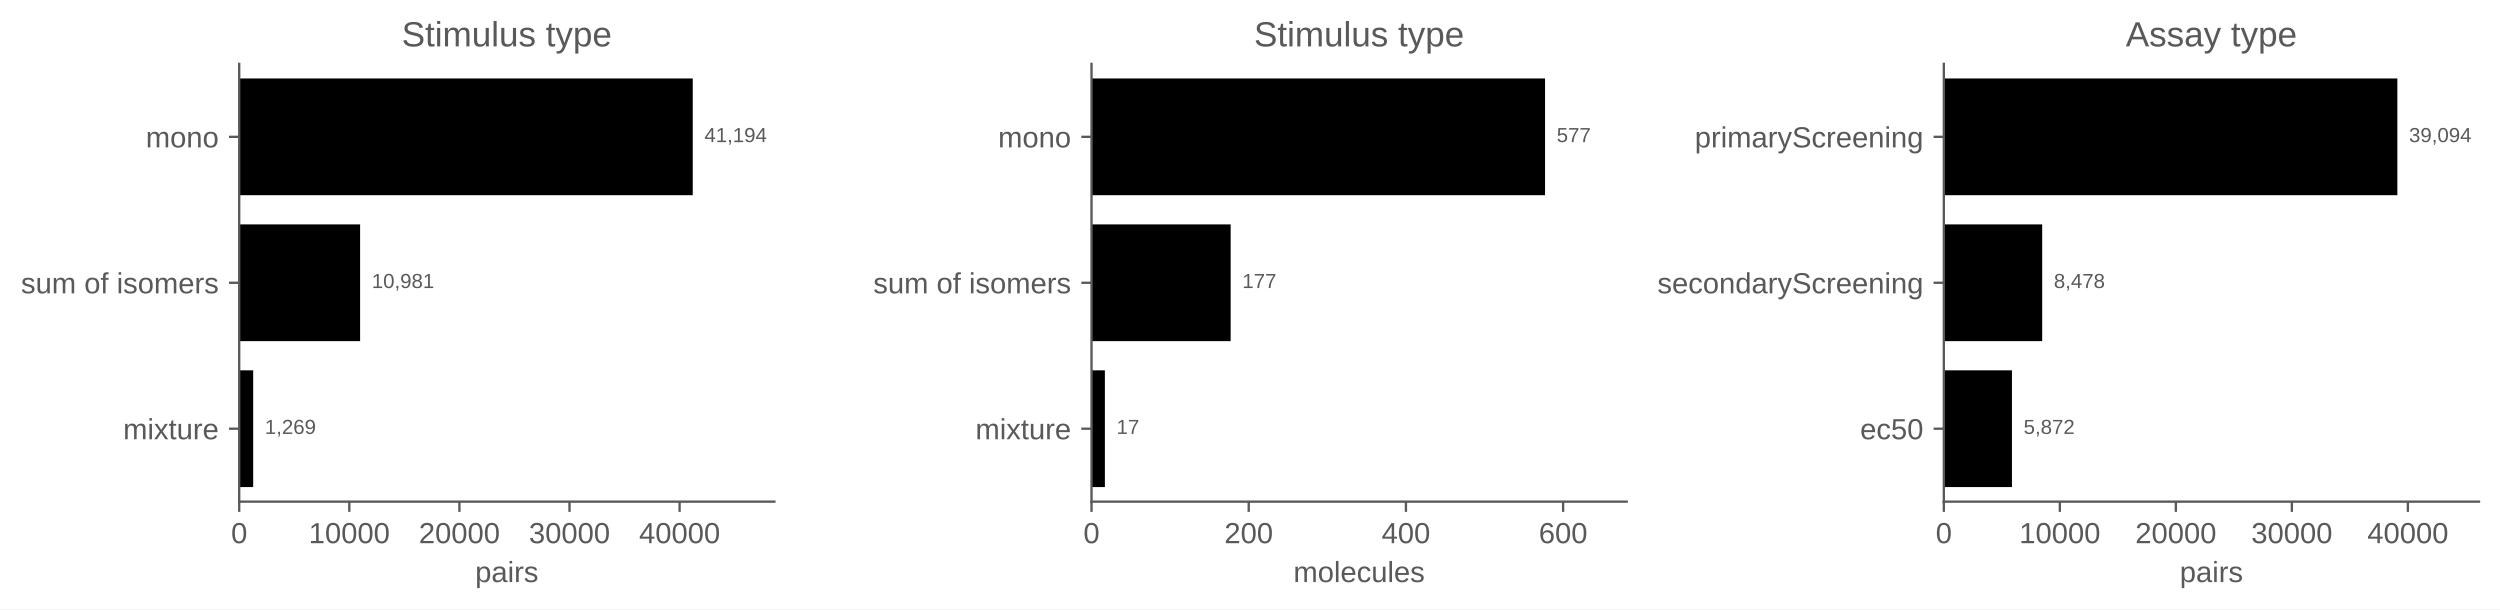
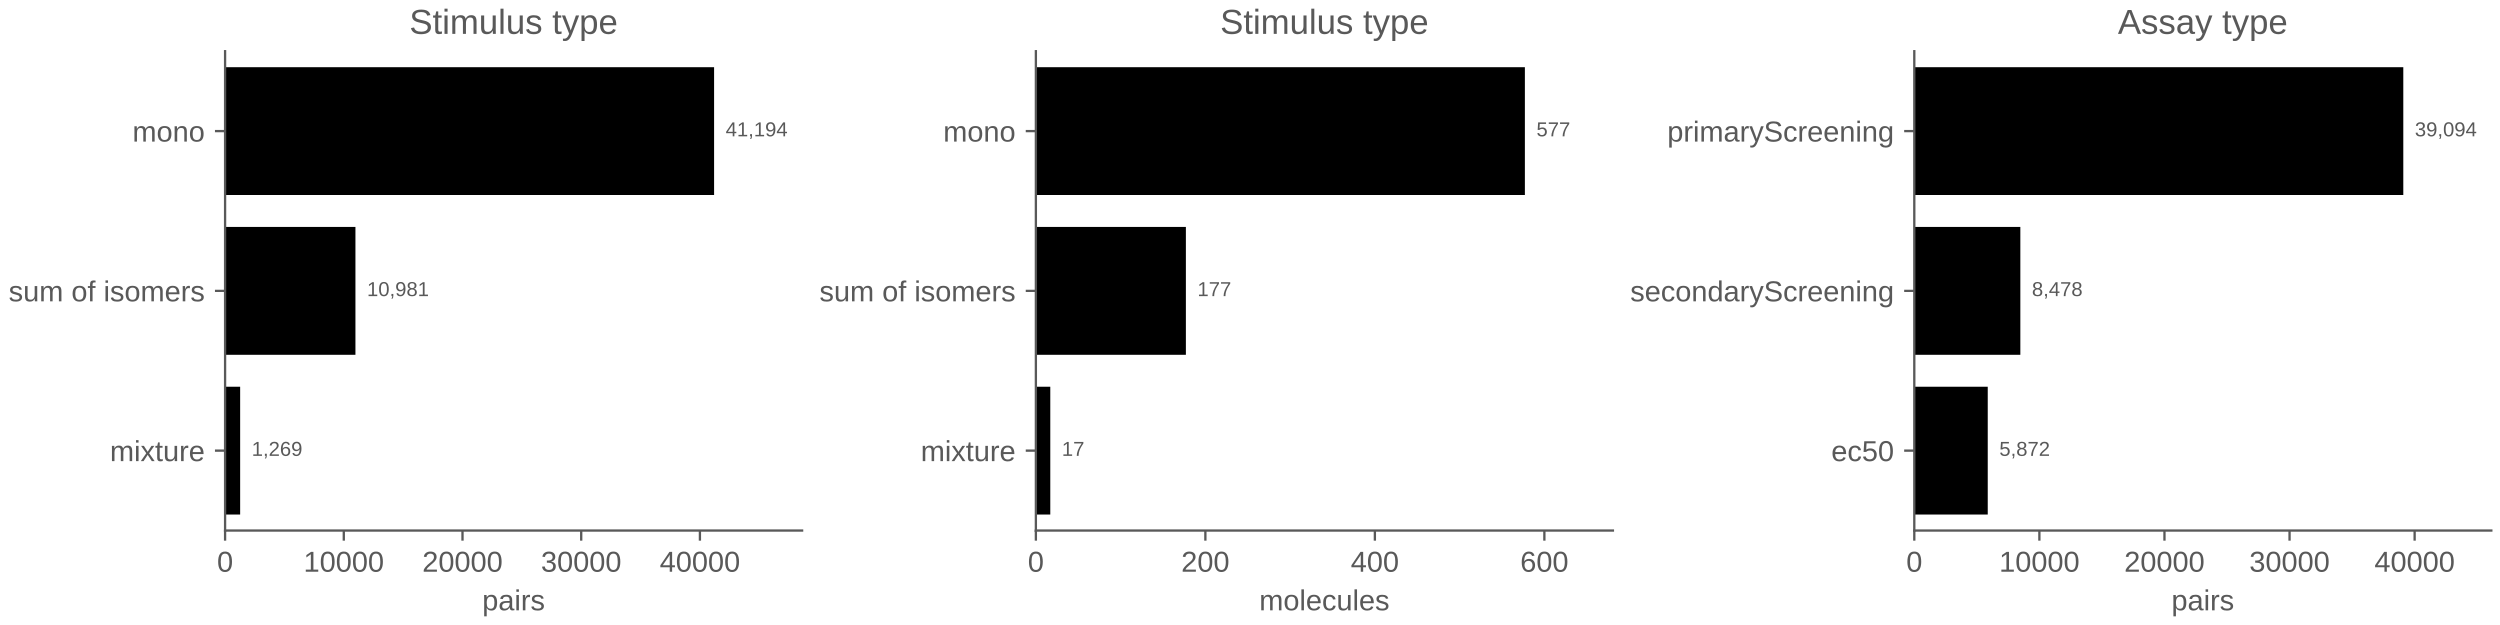
- <svg xmlns="http://www.w3.org/2000/svg" xmlns:xlink="http://www.w3.org/1999/xlink" width="856.864pt" height="208.78pt" viewBox="0 0 856.864 208.78" version="1.1">
+ <svg xmlns="http://www.w3.org/2000/svg" xmlns:xlink="http://www.w3.org/1999/xlink" width="864pt" height="216pt" viewBox="0 0 864 216" version="1.1">
  <defs>
    <style type="text/css">*{stroke-linejoin: round; stroke-linecap: butt}</style>
  </defs>
  <g id="figure_1">
    <g id="patch_1">
-       <path d="M 0 208.78  L 856.864 208.78  L 856.864 0  L 0 0  z " style="fill: #ffffff" />
+       <path d="M 0 216  L 864 216  L 864 0  L 0 0  z " style="fill: #ffffff" />
    </g>
    <g id="axes_1">
      <g id="patch_2">
-         <path d="M 81.989 171.936  L 265.414 171.936  L 265.414 21.896  L 81.989 21.896  z " style="fill: #ffffff" />
+         <path d="M 77.789 183.356  L 277.209 183.356  L 277.209 17.696  L 77.789 17.696  z " style="fill: #ffffff" />
      </g>
      <g id="patch_3">
-         <path d="M 81.989 26.898  L 237.434 26.898  L 237.434 66.908  L 81.989 66.908  z " clip-path="url(#p7b625c2fc0)" />
+         <path d="M 77.789 23.218  L 246.789 23.218  L 246.789 67.394  L 77.789 67.394  z " clip-path="url(#pca41812ee4)" />
      </g>
      <g id="patch_4">
-         <path d="M 81.989 76.911  L 123.426 76.911  L 123.426 116.922  L 81.989 116.922  z " clip-path="url(#p7b625c2fc0)" />
+         <path d="M 77.789 78.438  L 122.839 78.438  L 122.839 122.614  L 77.789 122.614  z " clip-path="url(#pca41812ee4)" />
      </g>
      <g id="patch_5">
-         <path d="M 81.989 126.924  L 86.778 126.924  L 86.778 166.935  L 81.989 166.935  z " clip-path="url(#p7b625c2fc0)" />
+         <path d="M 77.789 133.658  L 82.995 133.658  L 82.995 177.834  L 77.789 177.834  z " clip-path="url(#pca41812ee4)" />
      </g>
      <g id="matplotlib.axis_1">
        <g id="xtick_1">
          <g id="line2d_1">
            <defs>
-               <path id="m3bb78d1f80" d="M 0 0  L 0 3.5  " style="stroke: #595959; stroke-width: 0.8" />
+               <path id="m14db7e2086" d="M 0 0  L 0 3.5  " style="stroke: #595959; stroke-width: 0.8" />
            </defs>
            <g>
-               <use xlink:href="#m3bb78d1f80" x="81.989" y="171.936" style="fill: #595959; stroke: #595959; stroke-width: 0.8" />
+               <use xlink:href="#m14db7e2086" x="77.789" y="183.356" style="fill: #595959; stroke: #595959; stroke-width: 0.8" />
            </g>
          </g>
          <g id="text_1">
-             <text style="font-size: 10px; font-family: 'Liberation Sans'; text-anchor: middle; fill: #595959" x="81.989" y="186.183" transform="rotate(-0 81.98906 186.1831)">0</text>
+             <text style="font-size: 10px; font-family: 'Liberation Sans'; text-anchor: middle; fill: #595959" x="77.789" y="197.603" transform="rotate(-0 77.7893 197.6029)">0</text>
          </g>
        </g>
        <g id="xtick_2">
          <g id="line2d_2">
            <g>
-               <use xlink:href="#m3bb78d1f80" x="119.724" y="171.936" style="fill: #595959; stroke: #595959; stroke-width: 0.8" />
+               <use xlink:href="#m14db7e2086" x="118.815" y="183.356" style="fill: #595959; stroke: #595959; stroke-width: 0.8" />
            </g>
          </g>
          <g id="text_2">
-             <text style="font-size: 10px; font-family: 'Liberation Sans'; text-anchor: middle; fill: #595959" x="119.724" y="186.183" transform="rotate(-0 119.7239 186.1831)">10000</text>
+             <text style="font-size: 10px; font-family: 'Liberation Sans'; text-anchor: middle; fill: #595959" x="118.815" y="197.603" transform="rotate(-0 118.8147 197.6029)">10000</text>
          </g>
        </g>
        <g id="xtick_3">
          <g id="line2d_3">
            <g>
-               <use xlink:href="#m3bb78d1f80" x="157.459" y="171.936" style="fill: #595959; stroke: #595959; stroke-width: 0.8" />
+               <use xlink:href="#m14db7e2086" x="159.84" y="183.356" style="fill: #595959; stroke: #595959; stroke-width: 0.8" />
            </g>
          </g>
          <g id="text_3">
-             <text style="font-size: 10px; font-family: 'Liberation Sans'; text-anchor: middle; fill: #595959" x="157.459" y="186.183" transform="rotate(-0 157.4588 186.1831)">20000</text>
+             <text style="font-size: 10px; font-family: 'Liberation Sans'; text-anchor: middle; fill: #595959" x="159.84" y="197.603" transform="rotate(-0 159.84 197.6029)">20000</text>
          </g>
        </g>
        <g id="xtick_4">
          <g id="line2d_4">
            <g>
-               <use xlink:href="#m3bb78d1f80" x="195.194" y="171.936" style="fill: #595959; stroke: #595959; stroke-width: 0.8" />
+               <use xlink:href="#m14db7e2086" x="200.865" y="183.356" style="fill: #595959; stroke: #595959; stroke-width: 0.8" />
            </g>
          </g>
          <g id="text_4">
-             <text style="font-size: 10px; font-family: 'Liberation Sans'; text-anchor: middle; fill: #595959" x="195.194" y="186.183" transform="rotate(-0 195.1936 186.1831)">30000</text>
+             <text style="font-size: 10px; font-family: 'Liberation Sans'; text-anchor: middle; fill: #595959" x="200.865" y="197.603" transform="rotate(-0 200.8654 197.6029)">30000</text>
          </g>
        </g>
        <g id="xtick_5">
          <g id="line2d_5">
            <g>
-               <use xlink:href="#m3bb78d1f80" x="232.928" y="171.936" style="fill: #595959; stroke: #595959; stroke-width: 0.8" />
+               <use xlink:href="#m14db7e2086" x="241.891" y="183.356" style="fill: #595959; stroke: #595959; stroke-width: 0.8" />
            </g>
          </g>
          <g id="text_5">
-             <text style="font-size: 10px; font-family: 'Liberation Sans'; text-anchor: middle; fill: #595959" x="232.928" y="186.183" transform="rotate(-0 232.9284 186.1831)">40000</text>
+             <text style="font-size: 10px; font-family: 'Liberation Sans'; text-anchor: middle; fill: #595959" x="241.891" y="197.603" transform="rotate(-0 241.8907 197.6029)">40000</text>
          </g>
        </g>
        <g id="text_6">
-           <text style="font-size: 10px; font-family: 'Liberation Sans'; text-anchor: middle; fill: #595959" x="173.702" y="199.505" transform="rotate(-0 173.7016 199.505)">pairs</text>
+           <text style="font-size: 10px; font-family: 'Liberation Sans'; text-anchor: middle; fill: #595959" x="177.499" y="210.925" transform="rotate(-0 177.4992 210.9248)">pairs</text>
        </g>
      </g>
      <g id="matplotlib.axis_2">
        <g id="ytick_1">
          <g id="line2d_6">
            <defs>
-               <path id="m6aa996c4d2" d="M 0 0  L -3.5 0  " style="stroke: #595959; stroke-width: 0.8" />
+               <path id="m2d8673dade" d="M 0 0  L -3.5 0  " style="stroke: #595959; stroke-width: 0.8" />
            </defs>
            <g>
-               <use xlink:href="#m6aa996c4d2" x="81.989" y="46.903" style="fill: #595959; stroke: #595959; stroke-width: 0.8" />
+               <use xlink:href="#m2d8673dade" x="77.789" y="45.306" style="fill: #595959; stroke: #595959; stroke-width: 0.8" />
            </g>
          </g>
          <g id="text_7">
-             <text style="font-size: 10px; font-family: 'Liberation Sans'; text-anchor: end; fill: #595959" x="74.989" y="50.526" transform="rotate(-0 74.98906 50.52635)">mono</text>
+             <text style="font-size: 10px; font-family: 'Liberation Sans'; text-anchor: end; fill: #595959" x="70.789" y="48.93" transform="rotate(-0 70.7893 48.92985)">mono</text>
          </g>
        </g>
        <g id="ytick_2">
          <g id="line2d_7">
            <g>
-               <use xlink:href="#m6aa996c4d2" x="81.989" y="96.916" style="fill: #595959; stroke: #595959; stroke-width: 0.8" />
+               <use xlink:href="#m2d8673dade" x="77.789" y="100.526" style="fill: #595959; stroke: #595959; stroke-width: 0.8" />
            </g>
          </g>
          <g id="text_8">
-             <text style="font-size: 10px; font-family: 'Liberation Sans'; text-anchor: end; fill: #595959" x="74.989" y="100.54" transform="rotate(-0 74.98906 100.5397)">sum of isomers</text>
+             <text style="font-size: 10px; font-family: 'Liberation Sans'; text-anchor: end; fill: #595959" x="70.789" y="104.15" transform="rotate(-0 70.7893 104.1497)">sum of isomers</text>
          </g>
        </g>
        <g id="ytick_3">
          <g id="line2d_8">
            <g>
-               <use xlink:href="#m6aa996c4d2" x="81.989" y="146.93" style="fill: #595959; stroke: #595959; stroke-width: 0.8" />
+               <use xlink:href="#m2d8673dade" x="77.789" y="155.746" style="fill: #595959; stroke: #595959; stroke-width: 0.8" />
            </g>
          </g>
          <g id="text_9">
-             <text style="font-size: 10px; font-family: 'Liberation Sans'; text-anchor: end; fill: #595959" x="74.989" y="150.553" transform="rotate(-0 74.98906 150.553)">mixture</text>
+             <text style="font-size: 10px; font-family: 'Liberation Sans'; text-anchor: end; fill: #595959" x="70.789" y="159.37" transform="rotate(-0 70.7893 159.3695)">mixture</text>
          </g>
        </g>
      </g>
      <g id="line2d_9">
-         <path clip-path="url(#p7b625c2fc0)" style="fill: none; stroke: #424242; stroke-width: 2.25; stroke-linecap: square" />
+         <path clip-path="url(#pca41812ee4)" style="fill: none; stroke: #424242; stroke-width: 2.25; stroke-linecap: square" />
      </g>
      <g id="line2d_10">
-         <path clip-path="url(#p7b625c2fc0)" style="fill: none; stroke: #424242; stroke-width: 2.25; stroke-linecap: square" />
+         <path clip-path="url(#pca41812ee4)" style="fill: none; stroke: #424242; stroke-width: 2.25; stroke-linecap: square" />
      </g>
      <g id="line2d_11">
-         <path clip-path="url(#p7b625c2fc0)" style="fill: none; stroke: #424242; stroke-width: 2.25; stroke-linecap: square" />
+         <path clip-path="url(#pca41812ee4)" style="fill: none; stroke: #424242; stroke-width: 2.25; stroke-linecap: square" />
      </g>
      <g id="patch_6">
-         <path d="M 81.989 171.936  L 81.989 21.896  " style="fill: none; stroke: #595959; stroke-width: 0.8; stroke-linejoin: miter; stroke-linecap: square" />
+         <path d="M 77.789 183.356  L 77.789 17.696  " style="fill: none; stroke: #595959; stroke-width: 0.8; stroke-linejoin: miter; stroke-linecap: square" />
      </g>
      <g id="patch_7">
-         <path d="M 81.989 171.936  L 265.414 171.936  " style="fill: none; stroke: #595959; stroke-width: 0.8; stroke-linejoin: miter; stroke-linecap: square" />
+         <path d="M 77.789 183.356  L 277.209 183.356  " style="fill: none; stroke: #595959; stroke-width: 0.8; stroke-linejoin: miter; stroke-linecap: square" />
      </g>
      <g id="text_10">
-         <text style="font-size: 7px; font-family: 'Liberation Sans'; text-anchor: start; fill: #595959" x="241.434" y="48.713" transform="rotate(-0 241.434 48.71307)">41,194</text>
+         <text style="font-size: 7px; font-family: 'Liberation Sans'; text-anchor: start; fill: #595959" x="250.789" y="47.117" transform="rotate(-0 250.7892 47.11657)">41,194</text>
      </g>
      <g id="text_11">
-         <text style="font-size: 7px; font-family: 'Liberation Sans'; text-anchor: start; fill: #595959" x="127.426" y="98.726" transform="rotate(-0 127.4257 98.72641)">10,981</text>
+         <text style="font-size: 7px; font-family: 'Liberation Sans'; text-anchor: start; fill: #595959" x="126.839" y="102.336" transform="rotate(-0 126.8392 102.3364)">10,981</text>
      </g>
      <g id="text_12">
-         <text style="font-size: 7px; font-family: 'Liberation Sans'; text-anchor: start; fill: #595959" x="90.778" y="148.74" transform="rotate(-0 90.77761 148.7397)">1,269</text>
+         <text style="font-size: 7px; font-family: 'Liberation Sans'; text-anchor: start; fill: #595959" x="86.995" y="157.556" transform="rotate(-0 86.99542 157.5562)">1,269</text>
      </g>
      <g id="text_13">
-         <text style="font-size: 12px; font-family: 'Liberation Sans'; text-anchor: middle; fill: #595959" x="173.702" y="15.896" transform="rotate(-0 173.7016 15.89625)">Stimulus type</text>
+         <text style="font-size: 12px; font-family: 'Liberation Sans'; text-anchor: middle; fill: #595959" x="177.499" y="11.696" transform="rotate(-0 177.4992 11.69649)">Stimulus type</text>
      </g>
    </g>
    <g id="axes_2">
      <g id="patch_8">
-         <path d="M 374.114 171.936  L 557.539 171.936  L 557.539 21.896  L 374.114 21.896  z " style="fill: #ffffff" />
+         <path d="M 357.999 183.356  L 557.419 183.356  L 557.419 17.696  L 357.999 17.696  z " style="fill: #ffffff" />
      </g>
      <g id="patch_9">
-         <path d="M 374.114 26.898  L 529.559 26.898  L 529.559 66.908  L 374.114 66.908  z " clip-path="url(#p4b60edd812)" />
+         <path d="M 357.999 23.218  L 526.999 23.218  L 526.999 67.394  L 357.999 67.394  z " clip-path="url(#p7d10d7cf93)" />
      </g>
      <g id="patch_10">
-         <path d="M 374.114 76.911  L 421.798 76.911  L 421.798 116.922  L 374.114 116.922  z " clip-path="url(#p4b60edd812)" />
+         <path d="M 357.999 78.438  L 409.841 78.438  L 409.841 122.614  L 357.999 122.614  z " clip-path="url(#p7d10d7cf93)" />
      </g>
      <g id="patch_11">
-         <path d="M 374.114 126.924  L 378.694 126.924  L 378.694 166.935  L 374.114 166.935  z " clip-path="url(#p4b60edd812)" />
+         <path d="M 357.999 133.658  L 362.978 133.658  L 362.978 177.834  L 357.999 177.834  z " clip-path="url(#p7d10d7cf93)" />
      </g>
      <g id="matplotlib.axis_3">
        <g id="xtick_6">
          <g id="line2d_12">
            <g>
-               <use xlink:href="#m3bb78d1f80" x="374.114" y="171.936" style="fill: #595959; stroke: #595959; stroke-width: 0.8" />
+               <use xlink:href="#m14db7e2086" x="357.999" y="183.356" style="fill: #595959; stroke: #595959; stroke-width: 0.8" />
            </g>
          </g>
          <g id="text_14">
-             <text style="font-size: 10px; font-family: 'Liberation Sans'; text-anchor: middle; fill: #595959" x="374.114" y="186.183" transform="rotate(-0 374.1141 186.1831)">0</text>
+             <text style="font-size: 10px; font-family: 'Liberation Sans'; text-anchor: middle; fill: #595959" x="357.999" y="197.603" transform="rotate(-0 357.9987 197.6029)">0</text>
          </g>
        </g>
        <g id="xtick_7">
          <g id="line2d_13">
            <g>
-               <use xlink:href="#m3bb78d1f80" x="427.994" y="171.936" style="fill: #595959; stroke: #595959; stroke-width: 0.8" />
+               <use xlink:href="#m14db7e2086" x="416.577" y="183.356" style="fill: #595959; stroke: #595959; stroke-width: 0.8" />
            </g>
          </g>
          <g id="text_15">
-             <text style="font-size: 10px; font-family: 'Liberation Sans'; text-anchor: middle; fill: #595959" x="427.994" y="186.183" transform="rotate(-0 427.9944 186.1831)">200</text>
+             <text style="font-size: 10px; font-family: 'Liberation Sans'; text-anchor: middle; fill: #595959" x="416.577" y="197.603" transform="rotate(-0 416.5775 197.6029)">200</text>
          </g>
        </g>
        <g id="xtick_8">
          <g id="line2d_14">
            <g>
-               <use xlink:href="#m3bb78d1f80" x="481.875" y="171.936" style="fill: #595959; stroke: #595959; stroke-width: 0.8" />
+               <use xlink:href="#m14db7e2086" x="475.156" y="183.356" style="fill: #595959; stroke: #595959; stroke-width: 0.8" />
            </g>
          </g>
          <g id="text_16">
-             <text style="font-size: 10px; font-family: 'Liberation Sans'; text-anchor: middle; fill: #595959" x="481.875" y="186.183" transform="rotate(-0 481.8748 186.1831)">400</text>
+             <text style="font-size: 10px; font-family: 'Liberation Sans'; text-anchor: middle; fill: #595959" x="475.156" y="197.603" transform="rotate(-0 475.1563 197.6029)">400</text>
          </g>
        </g>
        <g id="xtick_9">
          <g id="line2d_15">
            <g>
-               <use xlink:href="#m3bb78d1f80" x="535.755" y="171.936" style="fill: #595959; stroke: #595959; stroke-width: 0.8" />
+               <use xlink:href="#m14db7e2086" x="533.735" y="183.356" style="fill: #595959; stroke: #595959; stroke-width: 0.8" />
            </g>
          </g>
          <g id="text_17">
-             <text style="font-size: 10px; font-family: 'Liberation Sans'; text-anchor: middle; fill: #595959" x="535.755" y="186.183" transform="rotate(-0 535.7552 186.1831)">600</text>
+             <text style="font-size: 10px; font-family: 'Liberation Sans'; text-anchor: middle; fill: #595959" x="533.735" y="197.603" transform="rotate(-0 533.7351 197.6029)">600</text>
          </g>
        </g>
        <g id="text_18">
-           <text style="font-size: 10px; font-family: 'Liberation Sans'; text-anchor: middle; fill: #595959" x="465.827" y="199.505" transform="rotate(-0 465.8266 199.505)">molecules</text>
+           <text style="font-size: 10px; font-family: 'Liberation Sans'; text-anchor: middle; fill: #595959" x="457.709" y="210.925" transform="rotate(-0 457.7086 210.9248)">molecules</text>
        </g>
      </g>
      <g id="matplotlib.axis_4">
        <g id="ytick_4">
          <g id="line2d_16">
            <g>
-               <use xlink:href="#m6aa996c4d2" x="374.114" y="46.903" style="fill: #595959; stroke: #595959; stroke-width: 0.8" />
+               <use xlink:href="#m2d8673dade" x="357.999" y="45.306" style="fill: #595959; stroke: #595959; stroke-width: 0.8" />
            </g>
          </g>
          <g id="text_19">
-             <text style="font-size: 10px; font-family: 'Liberation Sans'; text-anchor: end; fill: #595959" x="367.114" y="50.526" transform="rotate(-0 367.1141 50.52635)">mono</text>
+             <text style="font-size: 10px; font-family: 'Liberation Sans'; text-anchor: end; fill: #595959" x="350.999" y="48.93" transform="rotate(-0 350.9987 48.92985)">mono</text>
          </g>
        </g>
        <g id="ytick_5">
          <g id="line2d_17">
            <g>
-               <use xlink:href="#m6aa996c4d2" x="374.114" y="96.916" style="fill: #595959; stroke: #595959; stroke-width: 0.8" />
+               <use xlink:href="#m2d8673dade" x="357.999" y="100.526" style="fill: #595959; stroke: #595959; stroke-width: 0.8" />
            </g>
          </g>
          <g id="text_20">
-             <text style="font-size: 10px; font-family: 'Liberation Sans'; text-anchor: end; fill: #595959" x="367.114" y="100.54" transform="rotate(-0 367.1141 100.5397)">sum of isomers</text>
+             <text style="font-size: 10px; font-family: 'Liberation Sans'; text-anchor: end; fill: #595959" x="350.999" y="104.15" transform="rotate(-0 350.9987 104.1497)">sum of isomers</text>
          </g>
        </g>
        <g id="ytick_6">
          <g id="line2d_18">
            <g>
-               <use xlink:href="#m6aa996c4d2" x="374.114" y="146.93" style="fill: #595959; stroke: #595959; stroke-width: 0.8" />
+               <use xlink:href="#m2d8673dade" x="357.999" y="155.746" style="fill: #595959; stroke: #595959; stroke-width: 0.8" />
            </g>
          </g>
          <g id="text_21">
-             <text style="font-size: 10px; font-family: 'Liberation Sans'; text-anchor: end; fill: #595959" x="367.114" y="150.553" transform="rotate(-0 367.1141 150.553)">mixture</text>
+             <text style="font-size: 10px; font-family: 'Liberation Sans'; text-anchor: end; fill: #595959" x="350.999" y="159.37" transform="rotate(-0 350.9987 159.3695)">mixture</text>
          </g>
        </g>
      </g>
      <g id="line2d_19">
-         <path clip-path="url(#p4b60edd812)" style="fill: none; stroke: #424242; stroke-width: 2.25; stroke-linecap: square" />
+         <path clip-path="url(#p7d10d7cf93)" style="fill: none; stroke: #424242; stroke-width: 2.25; stroke-linecap: square" />
      </g>
      <g id="line2d_20">
-         <path clip-path="url(#p4b60edd812)" style="fill: none; stroke: #424242; stroke-width: 2.25; stroke-linecap: square" />
+         <path clip-path="url(#p7d10d7cf93)" style="fill: none; stroke: #424242; stroke-width: 2.25; stroke-linecap: square" />
      </g>
      <g id="line2d_21">
-         <path clip-path="url(#p4b60edd812)" style="fill: none; stroke: #424242; stroke-width: 2.25; stroke-linecap: square" />
+         <path clip-path="url(#p7d10d7cf93)" style="fill: none; stroke: #424242; stroke-width: 2.25; stroke-linecap: square" />
      </g>
      <g id="patch_12">
-         <path d="M 374.114 171.936  L 374.114 21.896  " style="fill: none; stroke: #595959; stroke-width: 0.8; stroke-linejoin: miter; stroke-linecap: square" />
+         <path d="M 357.999 183.356  L 357.999 17.696  " style="fill: none; stroke: #595959; stroke-width: 0.8; stroke-linejoin: miter; stroke-linecap: square" />
      </g>
      <g id="patch_13">
-         <path d="M 374.114 171.936  L 557.539 171.936  " style="fill: none; stroke: #595959; stroke-width: 0.8; stroke-linejoin: miter; stroke-linecap: square" />
+         <path d="M 357.999 183.356  L 557.419 183.356  " style="fill: none; stroke: #595959; stroke-width: 0.8; stroke-linejoin: miter; stroke-linecap: square" />
      </g>
      <g id="text_22">
-         <text style="font-size: 7px; font-family: 'Liberation Sans'; text-anchor: start; fill: #595959" x="533.559" y="48.713" transform="rotate(-0 533.559 48.71307)">577</text>
+         <text style="font-size: 7px; font-family: 'Liberation Sans'; text-anchor: start; fill: #595959" x="530.999" y="47.117" transform="rotate(-0 530.9985 47.11657)">577</text>
      </g>
      <g id="text_23">
-         <text style="font-size: 7px; font-family: 'Liberation Sans'; text-anchor: start; fill: #595959" x="425.798" y="98.726" transform="rotate(-0 425.7982 98.72641)">177</text>
+         <text style="font-size: 7px; font-family: 'Liberation Sans'; text-anchor: start; fill: #595959" x="413.841" y="102.336" transform="rotate(-0 413.8409 102.3364)">177</text>
      </g>
      <g id="text_24">
-         <text style="font-size: 7px; font-family: 'Liberation Sans'; text-anchor: start; fill: #595959" x="382.694" y="148.74" transform="rotate(-0 382.6939 148.7397)">17</text>
+         <text style="font-size: 7px; font-family: 'Liberation Sans'; text-anchor: start; fill: #595959" x="366.978" y="157.556" transform="rotate(-0 366.9779 157.5562)">17</text>
      </g>
      <g id="text_25">
-         <text style="font-size: 12px; font-family: 'Liberation Sans'; text-anchor: middle; fill: #595959" x="465.827" y="15.896" transform="rotate(-0 465.8266 15.89625)">Stimulus type</text>
+         <text style="font-size: 12px; font-family: 'Liberation Sans'; text-anchor: middle; fill: #595959" x="457.709" y="11.696" transform="rotate(-0 457.7086 11.69649)">Stimulus type</text>
      </g>
    </g>
    <g id="axes_3">
      <g id="patch_14">
-         <path d="M 666.239 171.936  L 849.664 171.936  L 849.664 21.896  L 666.239 21.896  z " style="fill: #ffffff" />
+         <path d="M 661.58 183.356  L 861 183.356  L 861 17.696  L 661.58 17.696  z " style="fill: #ffffff" />
      </g>
      <g id="patch_15">
-         <path d="M 666.239 26.898  L 821.684 26.898  L 821.684 66.908  L 666.239 66.908  z " clip-path="url(#pe1d5059978)" />
+         <path d="M 661.58 23.218  L 830.58 23.218  L 830.58 67.394  L 661.58 67.394  z " clip-path="url(#pba9654d4e2)" />
      </g>
      <g id="patch_16">
-         <path d="M 666.239 76.911  L 699.949 76.911  L 699.949 116.922  L 666.239 116.922  z " clip-path="url(#pe1d5059978)" />
+         <path d="M 661.58 78.438  L 698.23 78.438  L 698.23 122.614  L 661.58 122.614  z " clip-path="url(#pba9654d4e2)" />
      </g>
      <g id="patch_17">
-         <path d="M 666.239 126.924  L 689.587 126.924  L 689.587 166.935  L 666.239 166.935  z " clip-path="url(#pe1d5059978)" />
+         <path d="M 661.58 133.658  L 686.964 133.658  L 686.964 177.834  L 661.58 177.834  z " clip-path="url(#pba9654d4e2)" />
      </g>
      <g id="matplotlib.axis_5">
        <g id="xtick_10">
          <g id="line2d_22">
            <g>
-               <use xlink:href="#m3bb78d1f80" x="666.239" y="171.936" style="fill: #595959; stroke: #595959; stroke-width: 0.8" />
+               <use xlink:href="#m14db7e2086" x="661.58" y="183.356" style="fill: #595959; stroke: #595959; stroke-width: 0.8" />
            </g>
          </g>
          <g id="text_26">
-             <text style="font-size: 10px; font-family: 'Liberation Sans'; text-anchor: middle; fill: #595959" x="666.239" y="186.183" transform="rotate(-0 666.2391 186.1831)">0</text>
+             <text style="font-size: 10px; font-family: 'Liberation Sans'; text-anchor: middle; fill: #595959" x="661.58" y="197.603" transform="rotate(-0 661.5799 197.6029)">0</text>
          </g>
        </g>
        <g id="xtick_11">
          <g id="line2d_23">
            <g>
-               <use xlink:href="#m3bb78d1f80" x="706.001" y="171.936" style="fill: #595959; stroke: #595959; stroke-width: 0.8" />
+               <use xlink:href="#m14db7e2086" x="704.809" y="183.356" style="fill: #595959; stroke: #595959; stroke-width: 0.8" />
            </g>
          </g>
          <g id="text_27">
-             <text style="font-size: 10px; font-family: 'Liberation Sans'; text-anchor: middle; fill: #595959" x="706.001" y="186.183" transform="rotate(-0 706.0009 186.1831)">10000</text>
+             <text style="font-size: 10px; font-family: 'Liberation Sans'; text-anchor: middle; fill: #595959" x="704.809" y="197.603" transform="rotate(-0 704.809 197.6029)">10000</text>
          </g>
        </g>
        <g id="xtick_12">
          <g id="line2d_24">
            <g>
-               <use xlink:href="#m3bb78d1f80" x="745.763" y="171.936" style="fill: #595959; stroke: #595959; stroke-width: 0.8" />
+               <use xlink:href="#m14db7e2086" x="748.038" y="183.356" style="fill: #595959; stroke: #595959; stroke-width: 0.8" />
            </g>
          </g>
          <g id="text_28">
-             <text style="font-size: 10px; font-family: 'Liberation Sans'; text-anchor: middle; fill: #595959" x="745.763" y="186.183" transform="rotate(-0 745.7627 186.1831)">20000</text>
+             <text style="font-size: 10px; font-family: 'Liberation Sans'; text-anchor: middle; fill: #595959" x="748.038" y="197.603" transform="rotate(-0 748.0381 197.6029)">20000</text>
          </g>
        </g>
        <g id="xtick_13">
          <g id="line2d_25">
            <g>
-               <use xlink:href="#m3bb78d1f80" x="785.525" y="171.936" style="fill: #595959; stroke: #595959; stroke-width: 0.8" />
+               <use xlink:href="#m14db7e2086" x="791.267" y="183.356" style="fill: #595959; stroke: #595959; stroke-width: 0.8" />
            </g>
          </g>
          <g id="text_29">
-             <text style="font-size: 10px; font-family: 'Liberation Sans'; text-anchor: middle; fill: #595959" x="785.525" y="186.183" transform="rotate(-0 785.5246 186.1831)">30000</text>
+             <text style="font-size: 10px; font-family: 'Liberation Sans'; text-anchor: middle; fill: #595959" x="791.267" y="197.603" transform="rotate(-0 791.2672 197.6029)">30000</text>
          </g>
        </g>
        <g id="xtick_14">
          <g id="line2d_26">
            <g>
-               <use xlink:href="#m3bb78d1f80" x="825.286" y="171.936" style="fill: #595959; stroke: #595959; stroke-width: 0.8" />
+               <use xlink:href="#m14db7e2086" x="834.496" y="183.356" style="fill: #595959; stroke: #595959; stroke-width: 0.8" />
            </g>
          </g>
          <g id="text_30">
-             <text style="font-size: 10px; font-family: 'Liberation Sans'; text-anchor: middle; fill: #595959" x="825.286" y="186.183" transform="rotate(-0 825.2864 186.1831)">40000</text>
+             <text style="font-size: 10px; font-family: 'Liberation Sans'; text-anchor: middle; fill: #595959" x="834.496" y="197.603" transform="rotate(-0 834.4963 197.6029)">40000</text>
          </g>
        </g>
        <g id="text_31">
-           <text style="font-size: 10px; font-family: 'Liberation Sans'; text-anchor: middle; fill: #595959" x="757.952" y="199.505" transform="rotate(-0 757.9516 199.505)">pairs</text>
+           <text style="font-size: 10px; font-family: 'Liberation Sans'; text-anchor: middle; fill: #595959" x="761.29" y="210.925" transform="rotate(-0 761.2898 210.9248)">pairs</text>
        </g>
      </g>
      <g id="matplotlib.axis_6">
        <g id="ytick_7">
          <g id="line2d_27">
            <g>
-               <use xlink:href="#m6aa996c4d2" x="666.239" y="46.903" style="fill: #595959; stroke: #595959; stroke-width: 0.8" />
+               <use xlink:href="#m2d8673dade" x="661.58" y="45.306" style="fill: #595959; stroke: #595959; stroke-width: 0.8" />
            </g>
          </g>
          <g id="text_32">
-             <text style="font-size: 10px; font-family: 'Liberation Sans'; text-anchor: end; fill: #595959" x="659.239" y="50.526" transform="rotate(-0 659.2391 50.52635)">primaryScreening</text>
+             <text style="font-size: 10px; font-family: 'Liberation Sans'; text-anchor: end; fill: #595959" x="654.58" y="48.93" transform="rotate(-0 654.5799 48.92985)">primaryScreening</text>
          </g>
        </g>
        <g id="ytick_8">
          <g id="line2d_28">
            <g>
-               <use xlink:href="#m6aa996c4d2" x="666.239" y="96.916" style="fill: #595959; stroke: #595959; stroke-width: 0.8" />
+               <use xlink:href="#m2d8673dade" x="661.58" y="100.526" style="fill: #595959; stroke: #595959; stroke-width: 0.8" />
            </g>
          </g>
          <g id="text_33">
-             <text style="font-size: 10px; font-family: 'Liberation Sans'; text-anchor: end; fill: #595959" x="659.239" y="100.54" transform="rotate(-0 659.2391 100.5397)">secondaryScreening</text>
+             <text style="font-size: 10px; font-family: 'Liberation Sans'; text-anchor: end; fill: #595959" x="654.58" y="104.15" transform="rotate(-0 654.5799 104.1497)">secondaryScreening</text>
          </g>
        </g>
        <g id="ytick_9">
          <g id="line2d_29">
            <g>
-               <use xlink:href="#m6aa996c4d2" x="666.239" y="146.93" style="fill: #595959; stroke: #595959; stroke-width: 0.8" />
+               <use xlink:href="#m2d8673dade" x="661.58" y="155.746" style="fill: #595959; stroke: #595959; stroke-width: 0.8" />
            </g>
          </g>
          <g id="text_34">
-             <text style="font-size: 10px; font-family: 'Liberation Sans'; text-anchor: end; fill: #595959" x="659.239" y="150.553" transform="rotate(-0 659.2391 150.553)">ec50</text>
+             <text style="font-size: 10px; font-family: 'Liberation Sans'; text-anchor: end; fill: #595959" x="654.58" y="159.37" transform="rotate(-0 654.5799 159.3695)">ec50</text>
          </g>
        </g>
      </g>
      <g id="line2d_30">
-         <path clip-path="url(#pe1d5059978)" style="fill: none; stroke: #424242; stroke-width: 2.25; stroke-linecap: square" />
+         <path clip-path="url(#pba9654d4e2)" style="fill: none; stroke: #424242; stroke-width: 2.25; stroke-linecap: square" />
      </g>
      <g id="line2d_31">
-         <path clip-path="url(#pe1d5059978)" style="fill: none; stroke: #424242; stroke-width: 2.25; stroke-linecap: square" />
+         <path clip-path="url(#pba9654d4e2)" style="fill: none; stroke: #424242; stroke-width: 2.25; stroke-linecap: square" />
      </g>
      <g id="line2d_32">
-         <path clip-path="url(#pe1d5059978)" style="fill: none; stroke: #424242; stroke-width: 2.25; stroke-linecap: square" />
+         <path clip-path="url(#pba9654d4e2)" style="fill: none; stroke: #424242; stroke-width: 2.25; stroke-linecap: square" />
      </g>
      <g id="patch_18">
-         <path d="M 666.239 171.936  L 666.239 21.896  " style="fill: none; stroke: #595959; stroke-width: 0.8; stroke-linejoin: miter; stroke-linecap: square" />
+         <path d="M 661.58 183.356  L 661.58 17.696  " style="fill: none; stroke: #595959; stroke-width: 0.8; stroke-linejoin: miter; stroke-linecap: square" />
      </g>
      <g id="patch_19">
-         <path d="M 666.239 171.936  L 849.664 171.936  " style="fill: none; stroke: #595959; stroke-width: 0.8; stroke-linejoin: miter; stroke-linecap: square" />
+         <path d="M 661.58 183.356  L 861 183.356  " style="fill: none; stroke: #595959; stroke-width: 0.8; stroke-linejoin: miter; stroke-linecap: square" />
      </g>
      <g id="text_35">
-         <text style="font-size: 7px; font-family: 'Liberation Sans'; text-anchor: start; fill: #595959" x="825.684" y="48.713" transform="rotate(-0 825.684 48.71307)">39,094</text>
+         <text style="font-size: 7px; font-family: 'Liberation Sans'; text-anchor: start; fill: #595959" x="834.58" y="47.117" transform="rotate(-0 834.5798 47.11657)">39,094</text>
      </g>
      <g id="text_36">
-         <text style="font-size: 7px; font-family: 'Liberation Sans'; text-anchor: start; fill: #595959" x="703.949" y="98.726" transform="rotate(-0 703.9491 98.72641)">8,478</text>
+         <text style="font-size: 7px; font-family: 'Liberation Sans'; text-anchor: start; fill: #595959" x="702.23" y="102.336" transform="rotate(-0 702.2296 102.3364)">8,478</text>
      </g>
      <g id="text_37">
-         <text style="font-size: 7px; font-family: 'Liberation Sans'; text-anchor: start; fill: #595959" x="693.587" y="148.74" transform="rotate(-0 693.5872 148.7397)">5,872</text>
+         <text style="font-size: 7px; font-family: 'Liberation Sans'; text-anchor: start; fill: #595959" x="690.964" y="157.556" transform="rotate(-0 690.9641 157.5562)">5,872</text>
      </g>
      <g id="text_38">
-         <text style="font-size: 12px; font-family: 'Liberation Sans'; text-anchor: middle; fill: #595959" x="757.952" y="15.896" transform="rotate(-0 757.9516 15.89625)">Assay type</text>
+         <text style="font-size: 12px; font-family: 'Liberation Sans'; text-anchor: middle; fill: #595959" x="761.29" y="11.696" transform="rotate(-0 761.2898 11.69649)">Assay type</text>
      </g>
    </g>
  </g>
  <defs>
-     <clipPath id="p7b625c2fc0">
-       <rect x="81.989" y="21.896" width="183.425" height="150.04" />
+     <clipPath id="pca41812ee4">
+       <rect x="77.789" y="17.696" width="199.42" height="165.66" />
    </clipPath>
-     <clipPath id="p4b60edd812">
-       <rect x="374.114" y="21.896" width="183.425" height="150.04" />
+     <clipPath id="p7d10d7cf93">
+       <rect x="357.999" y="17.696" width="199.42" height="165.66" />
    </clipPath>
-     <clipPath id="pe1d5059978">
-       <rect x="666.239" y="21.896" width="183.425" height="150.04" />
+     <clipPath id="pba9654d4e2">
+       <rect x="661.58" y="17.696" width="199.42" height="165.66" />
    </clipPath>
  </defs>
</svg>
